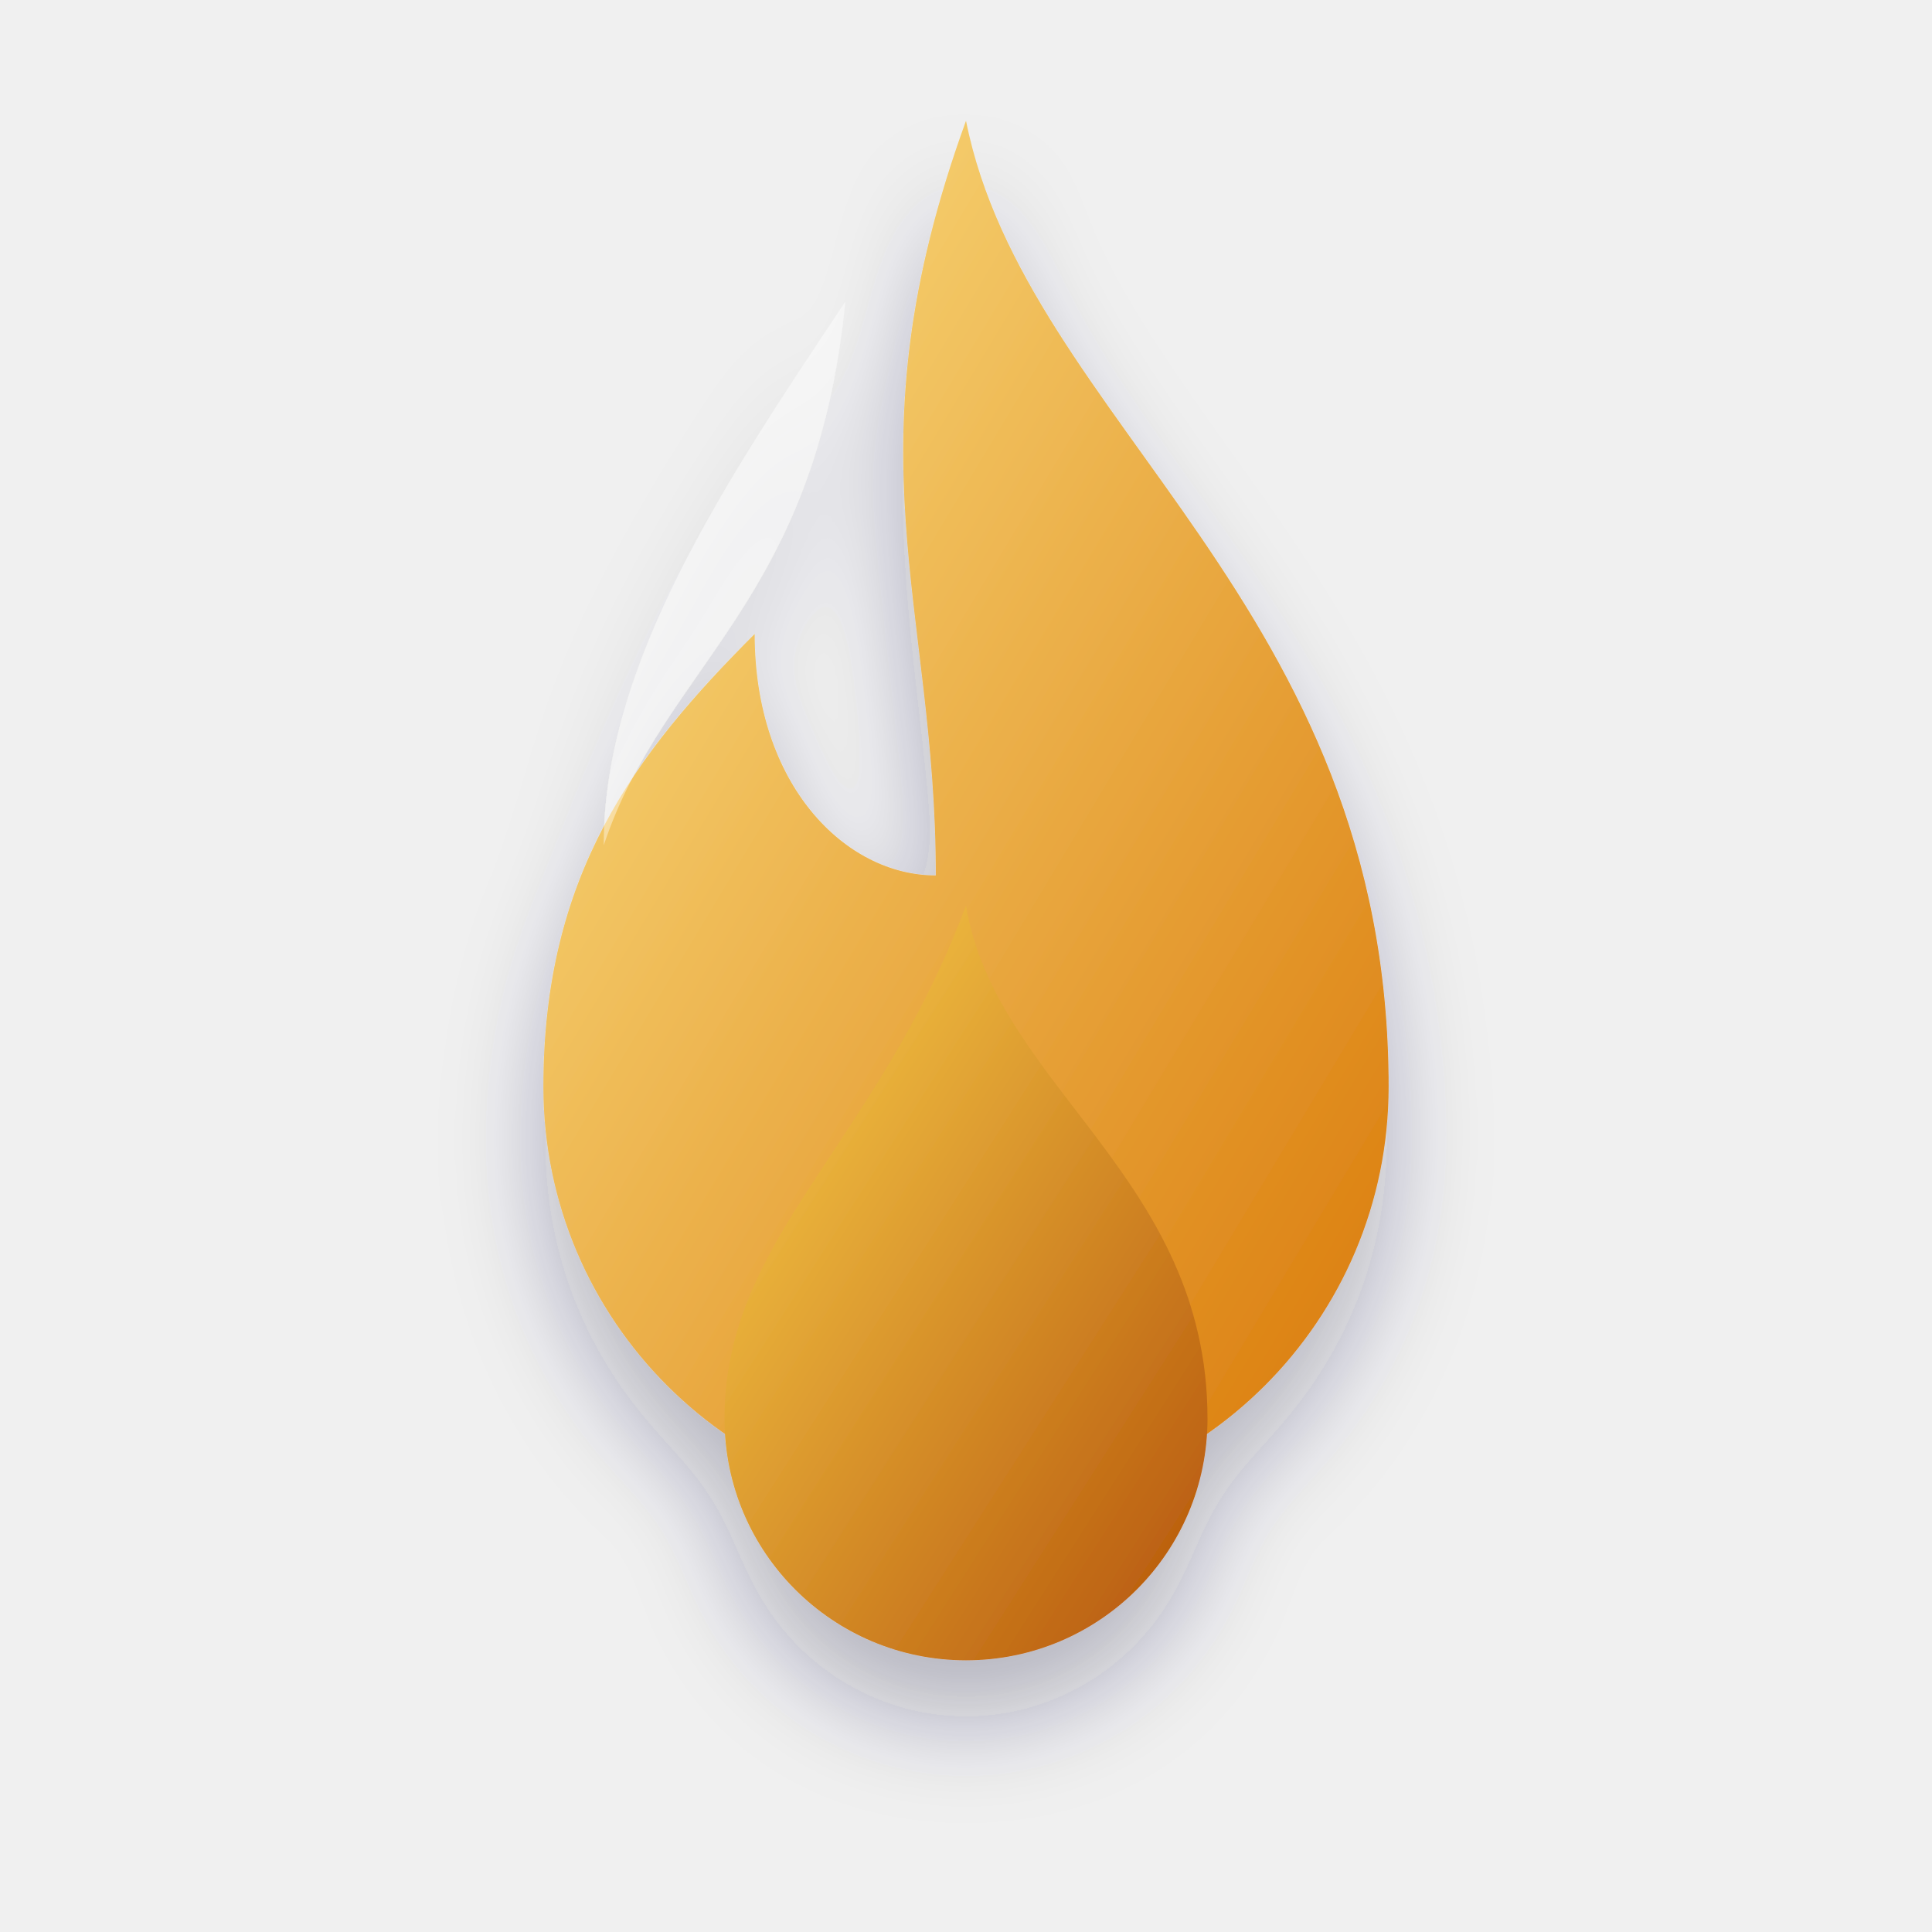
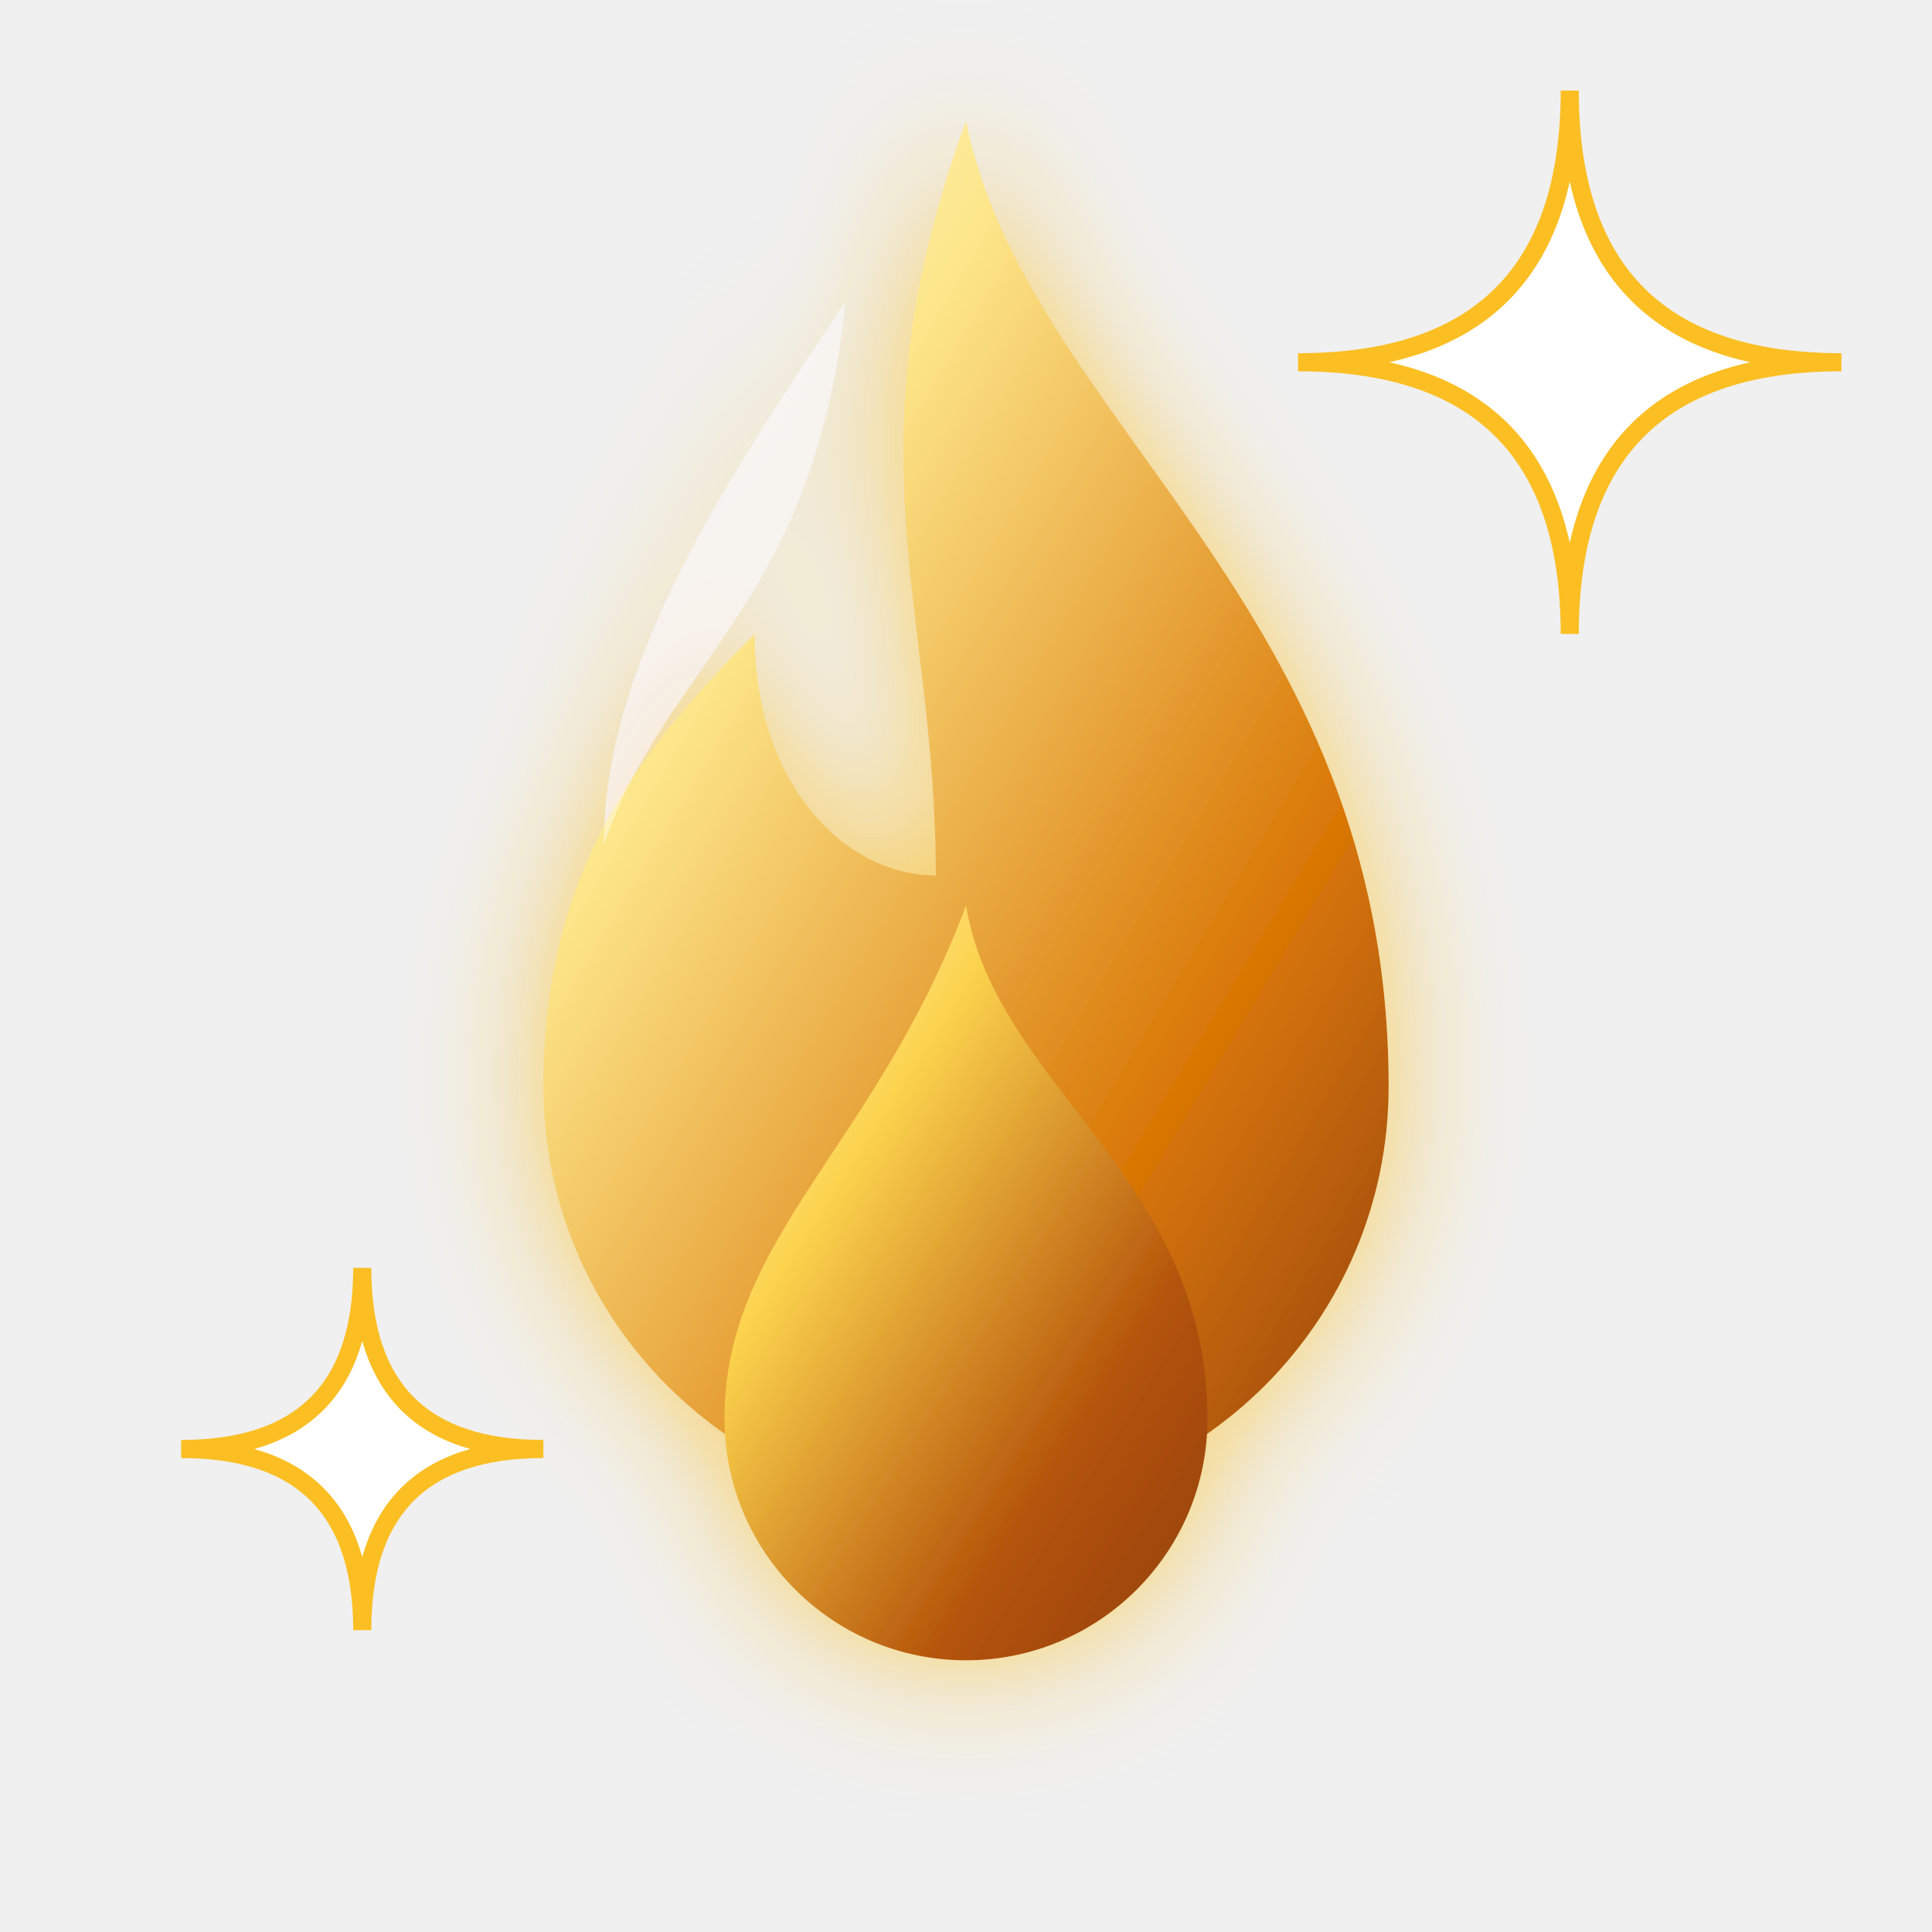
<svg xmlns="http://www.w3.org/2000/svg" viewBox="0 0 64 64" width="64" height="64">
  <defs>
    <filter id="sh" x="-20%" y="-20%" width="140%" height="150%">
      <feDropShadow dx="0" dy="2" stdDeviation="1.6" flood-color="#1e1b4b" flood-opacity=".28" />
+       <feDropShadow dx="0" dy="0" stdDeviation="2.2" flood-color="#fbbf24" flood-opacity=".7" />
    </filter>
    <linearGradient id="g1" x1="0" y1="0" x2="1" y2="1">
-       <stop offset="0" stop-color="#fde68a" />
-       <stop offset="1" stop-color="#d97706" />
+       <stop offset="0" stop-color="#fffbe6" />
+       <stop offset=".3" stop-color="#fde68a" />
+       <stop offset=".72" stop-color="#d97706" />
+       <stop offset="1" stop-color="#92400e" />
    </linearGradient>
    <linearGradient id="g2" x1="0" y1="0" x2="1" y2="1">
-       <stop offset="0" stop-color="#fcd34d" />
-       <stop offset="1" stop-color="#b45309" />
+       <stop offset="0" stop-color="#fffbe6" />
+       <stop offset=".3" stop-color="#fcd34d" />
+       <stop offset=".72" stop-color="#b45309" />
+       <stop offset="1" stop-color="#92400e" />
    </linearGradient>
  </defs>
  <g filter="url(#sh)">
    <path d="M32 4c2 10 14 16 14 32a14 14 0 0 1-28 0c0-7 3-11 7-15 0 5 3 8 6 8 0-9-3-14 1-25z" fill="url(#g1)" />
    <path d="M32 30c1 6 8 9 8 17a8 8 0 0 1-16 0c0-6 5-9 8-17z" fill="url(#g2)" />
    <path d="M20 28c2-6 7-8 8-18-4 6-8 12-8 18z" fill="#fff" opacity="0.4" />
  </g>
+   <g transform-origin="0 0">
+     <g transform="translate(52 12)">
+       <path d="M0 -9Q0 0 9 0Q0 0 0 9Q0 0 -9 0Q0 0 0 -9z" fill="#fff" stroke="#fbbf24" stroke-width=".6">
+         <animate attributeName="opacity" values="0;1;0" dur="2.4s" begin="0s" repeatCount="indefinite" />
+         <animateTransform attributeName="transform" type="scale" values="0.4;1.25;0.4" dur="2.4s" begin="0s" repeatCount="indefinite" />
+       </path>
+     </g>
+     <g transform="translate(12 48)">
+       <path d="M0 -6Q0 0 6 0Q0 0 0 6Q0 0 -6 0Q0 0 0 -6z" fill="#fff" stroke="#fbbf24" stroke-width=".6">
+         <animate attributeName="opacity" values="0;1;0" dur="2.4s" begin="1.2s" repeatCount="indefinite" />
+         <animateTransform attributeName="transform" type="scale" values="0.4;1.25;0.4" dur="2.4s" begin="1.2s" repeatCount="indefinite" />
+       </path>
+     </g>
+   </g>
</svg>
